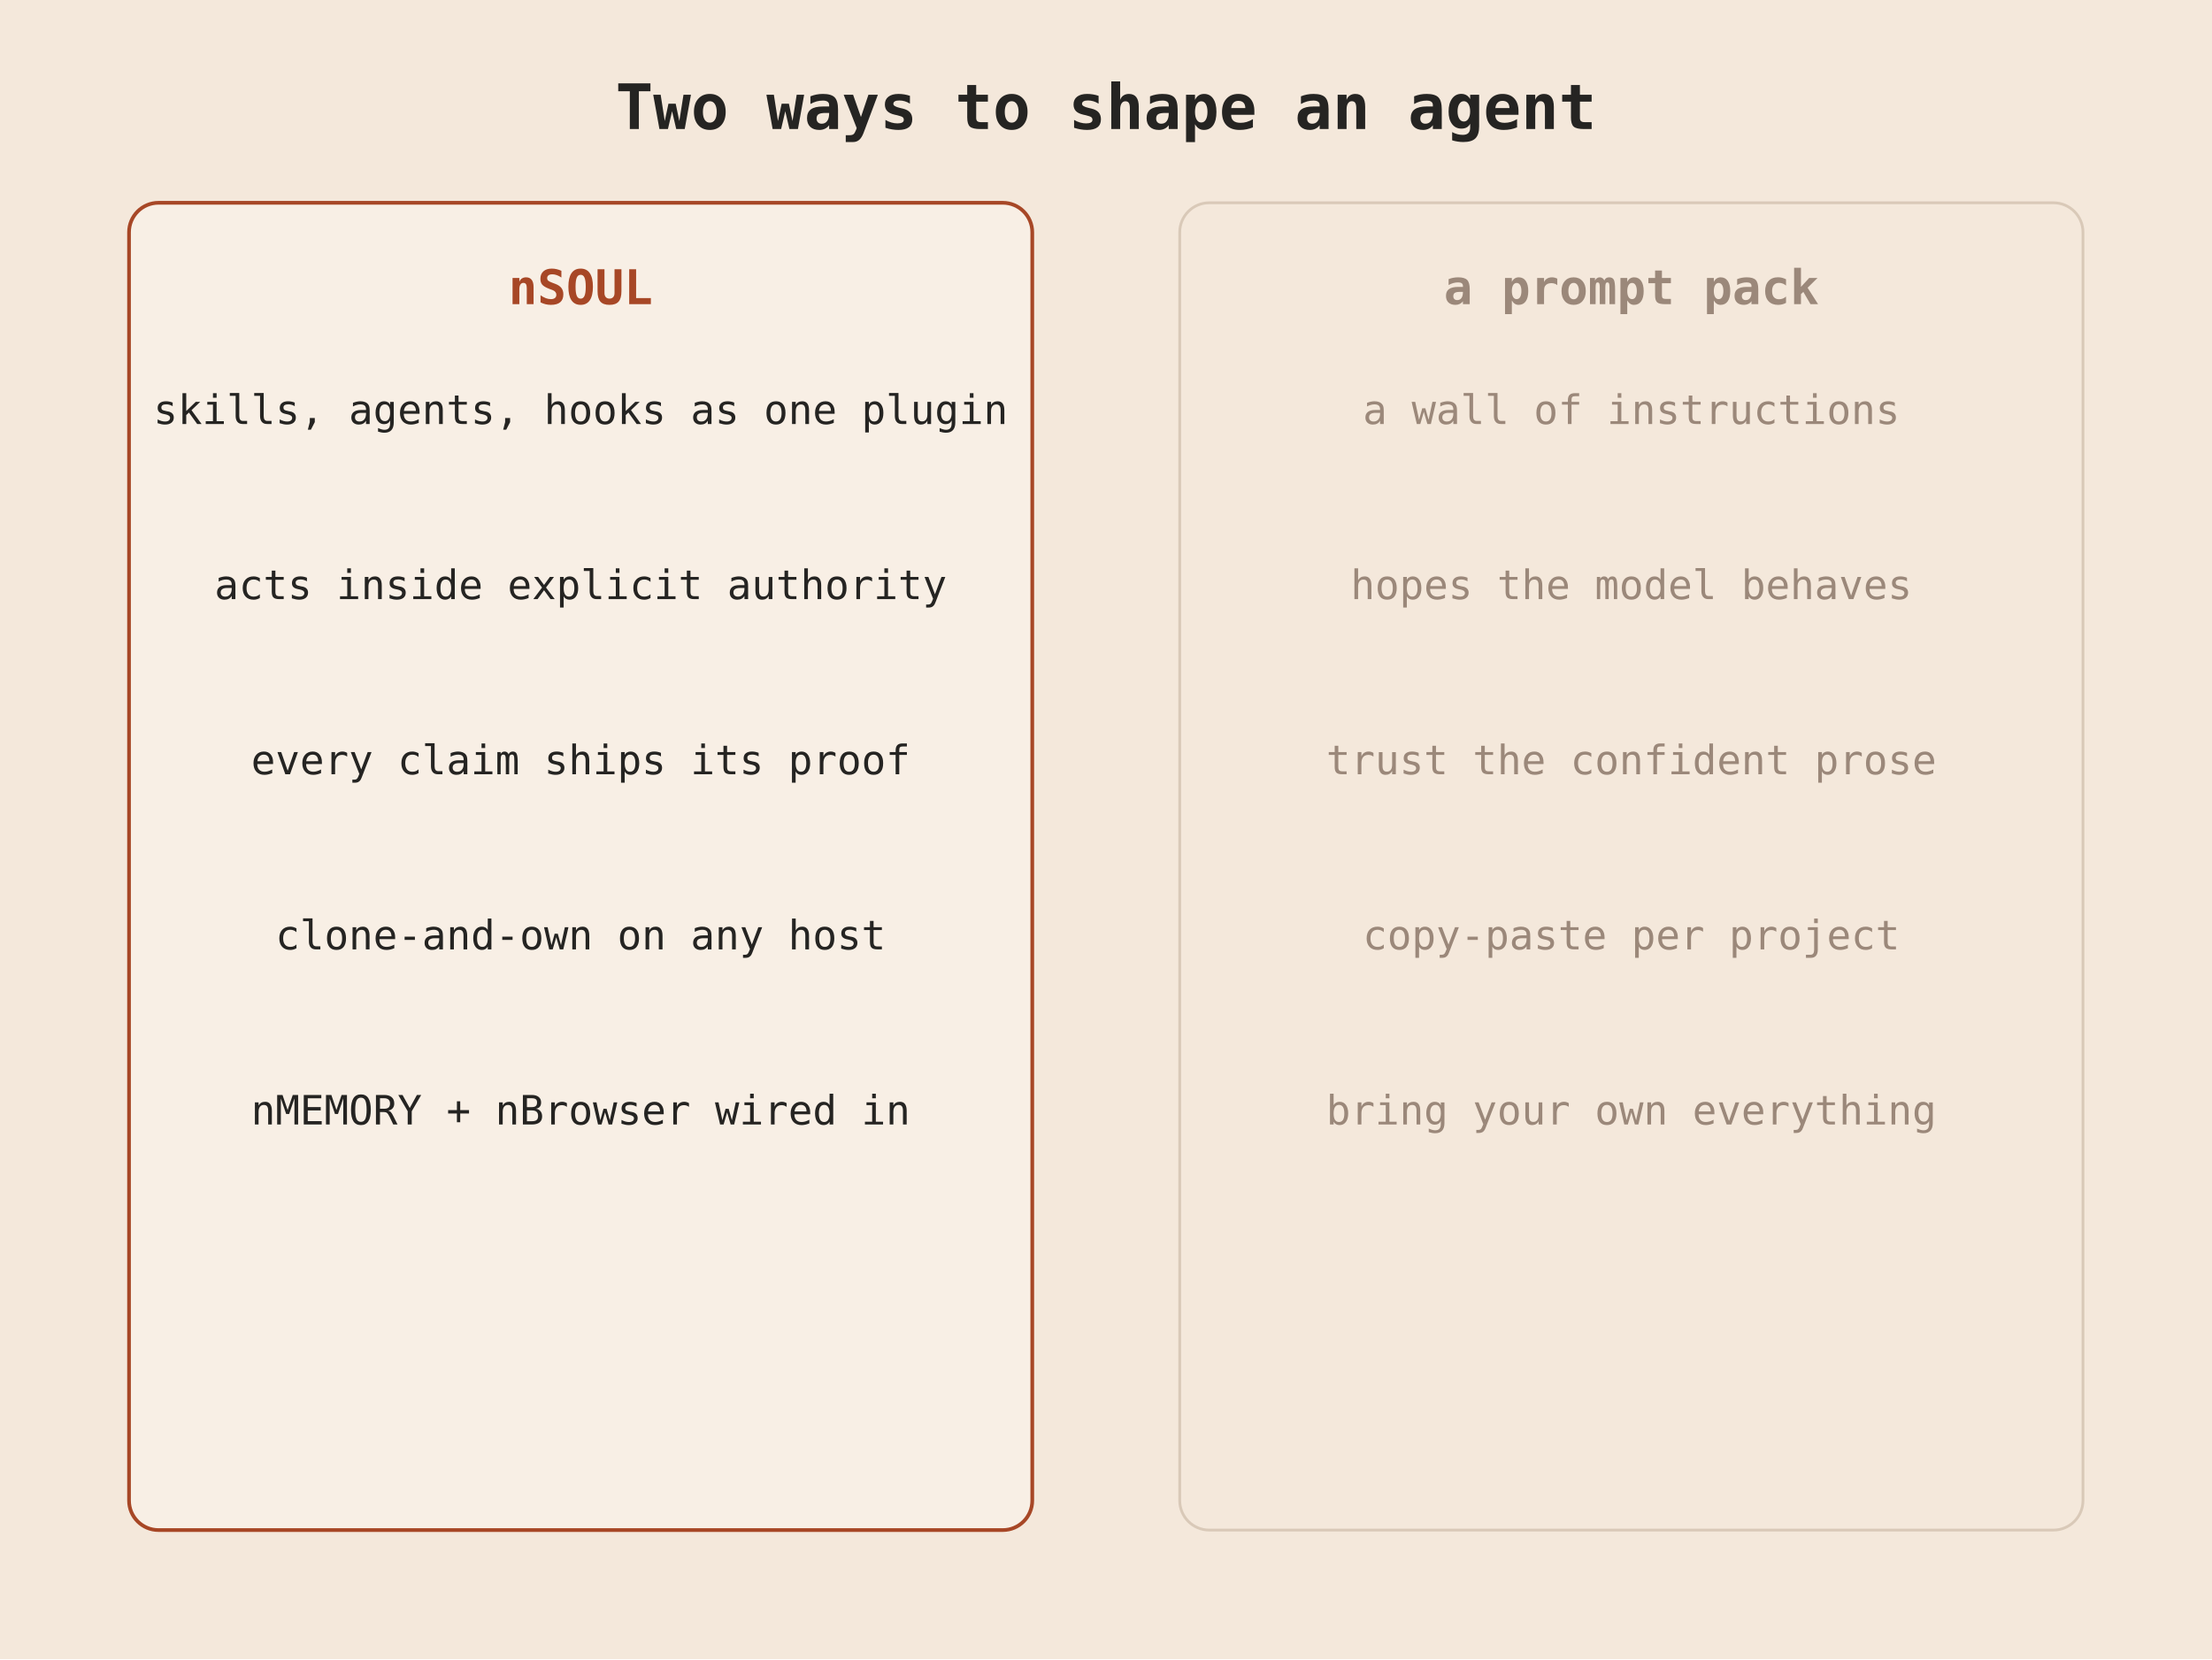
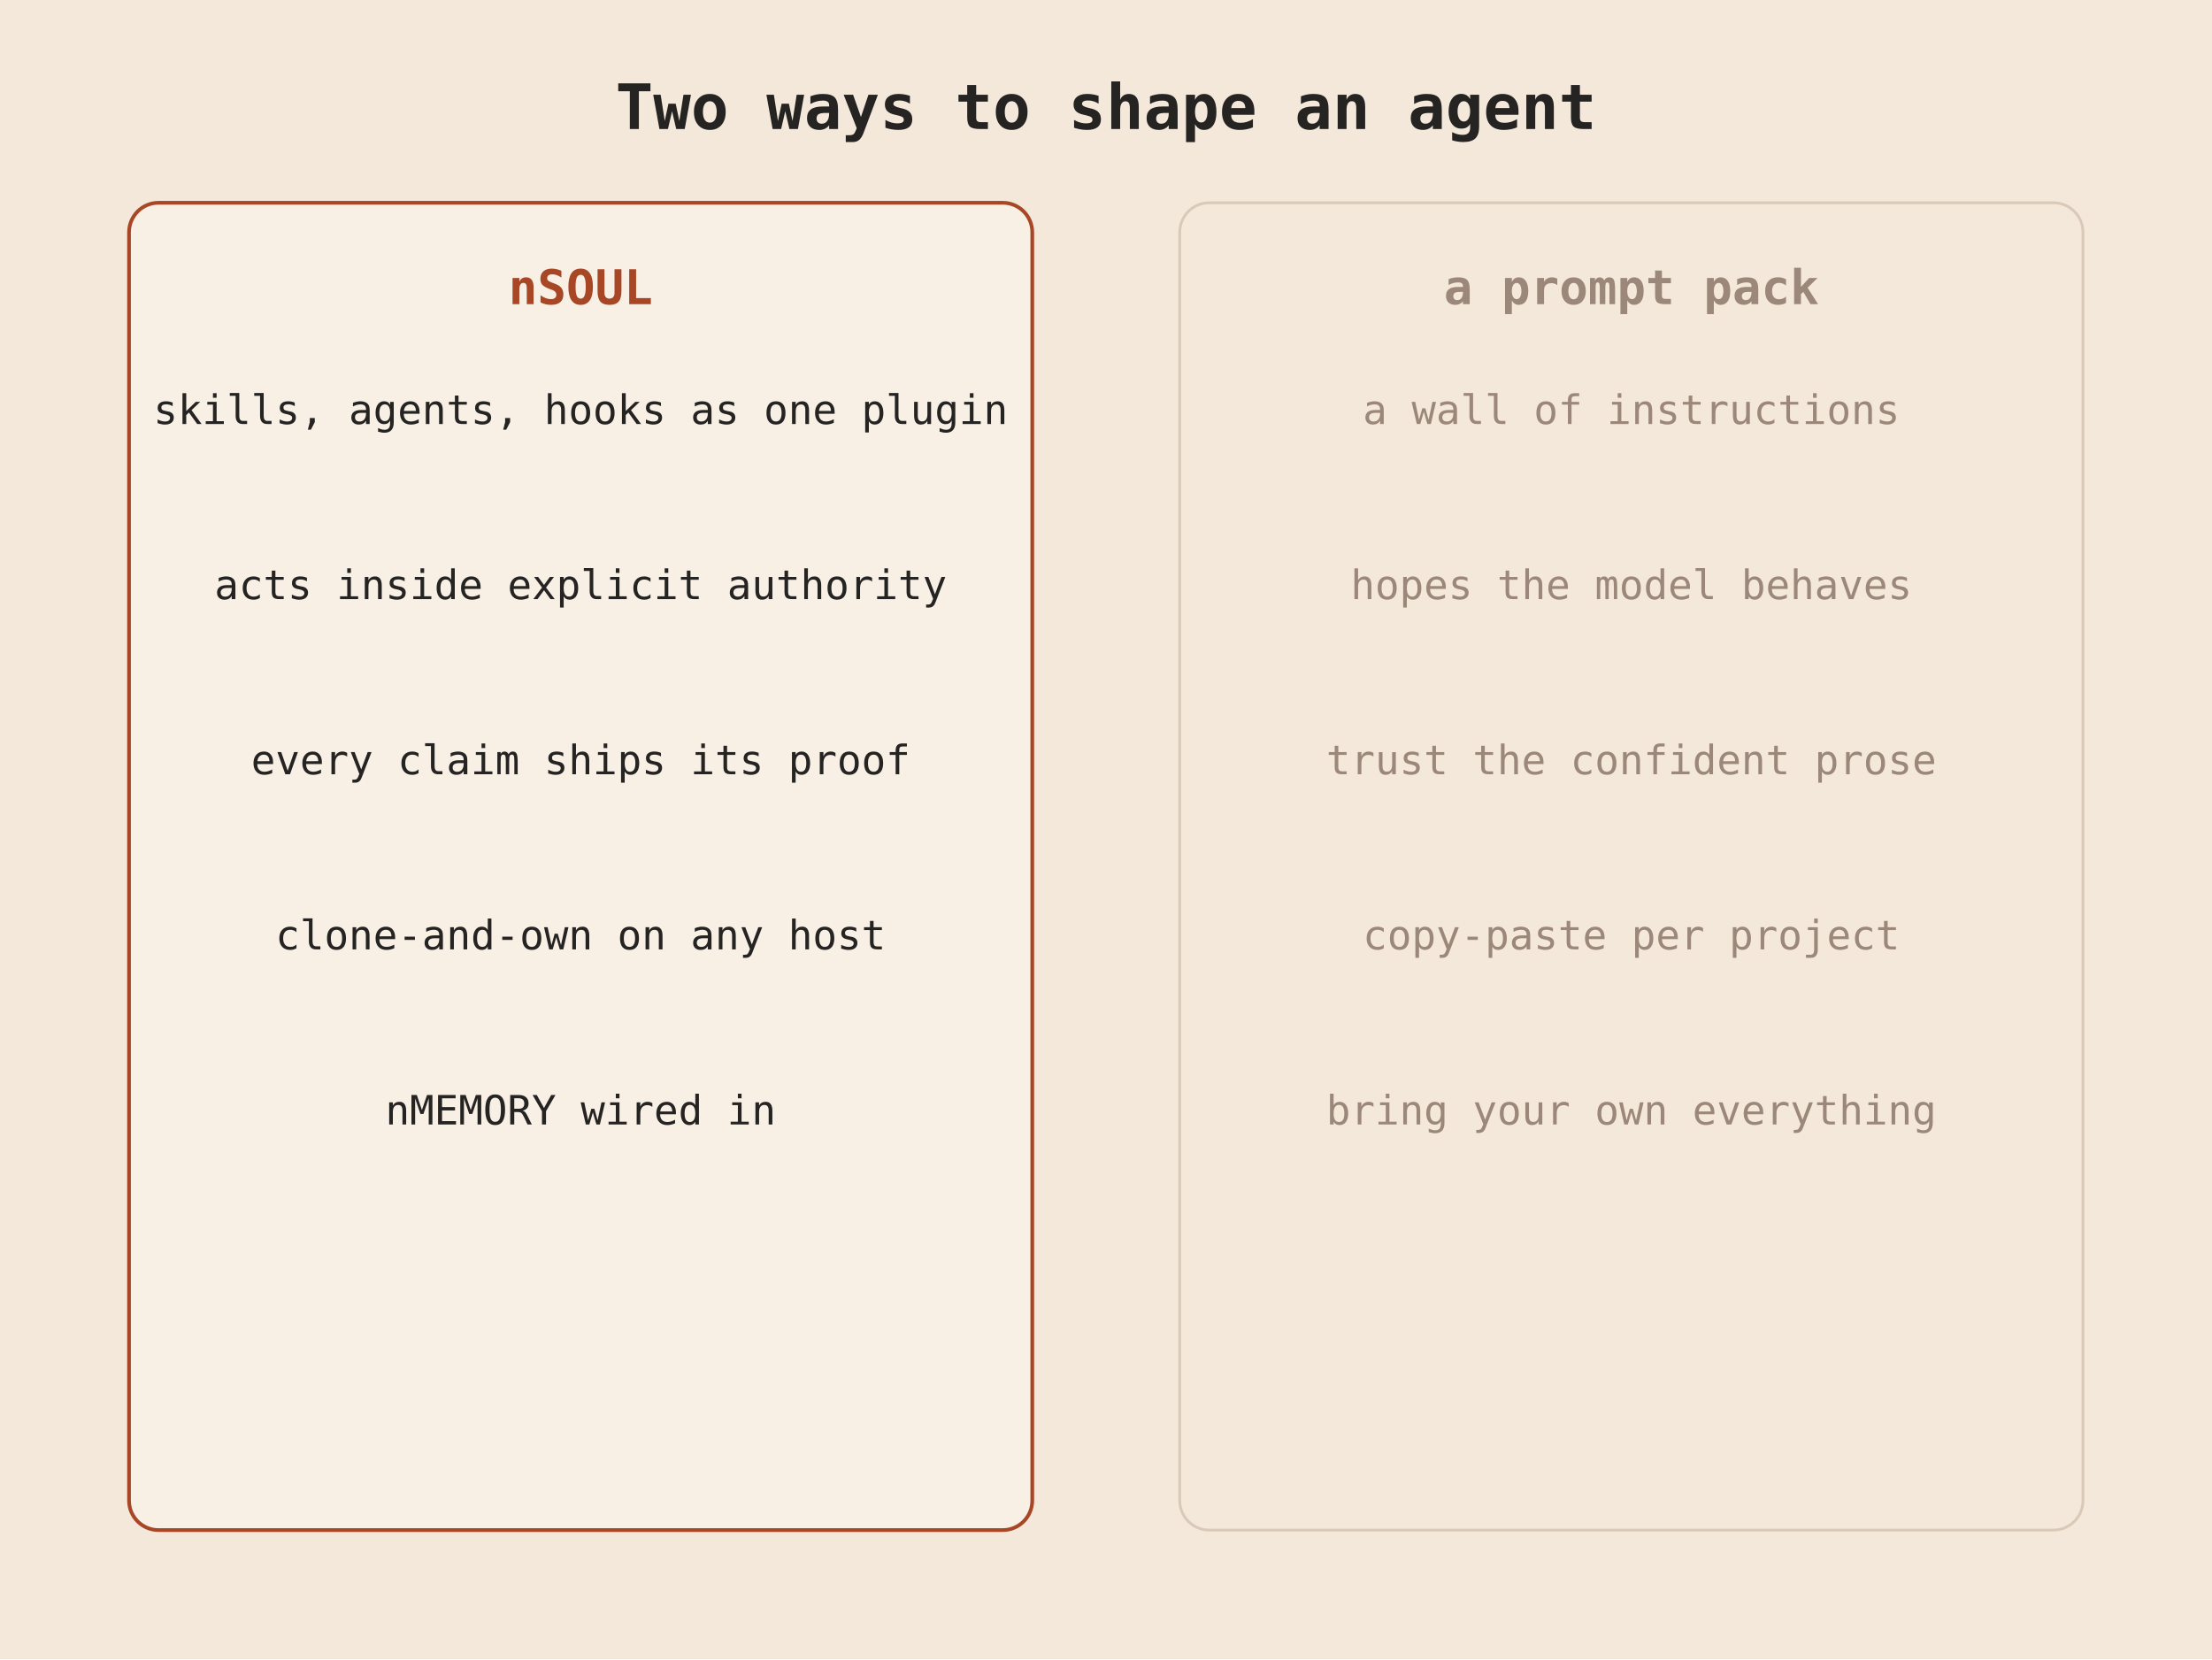
<svg xmlns="http://www.w3.org/2000/svg" viewBox="0 0 1200 900" width="1200" height="900">
  <rect fill="#F4E8DB" width="1200" height="900" />
  <text fill="#252422" font-family="DejaVu Sans Mono, Noto Sans Mono, monospace" font-size="34" font-weight="bold" text-anchor="middle" x="600" y="70">Two ways to shape an agent</text>
  <rect fill="#F8EFE5" stroke="#A74726" stroke-width="2" rx="16" x="70" y="110" width="490" height="720" />
  <rect fill="none" stroke="#D9C9B8" stroke-width="1.5" rx="16" x="640" y="110" width="490" height="720" />
  <text fill="#A74726" font-family="DejaVu Sans Mono, Noto Sans Mono, monospace" font-size="26" font-weight="bold" text-anchor="middle" x="315" y="165">nSOUL</text>
  <text fill="#9B887A" font-family="DejaVu Sans Mono, Noto Sans Mono, monospace" font-size="26" font-weight="bold" text-anchor="middle" x="885" y="165">a prompt pack</text>
  <text fill="#252422" font-family="DejaVu Sans Mono, Noto Sans Mono, monospace" font-size="22" text-anchor="middle" x="315" y="230">skills, agents, hooks as one plugin</text>
  <text fill="#9B887A" font-family="DejaVu Sans Mono, Noto Sans Mono, monospace" font-size="22" text-anchor="middle" x="885" y="230">a wall of instructions</text>
  <text fill="#252422" font-family="DejaVu Sans Mono, Noto Sans Mono, monospace" font-size="22" text-anchor="middle" x="315" y="325">acts inside explicit authority</text>
  <text fill="#9B887A" font-family="DejaVu Sans Mono, Noto Sans Mono, monospace" font-size="22" text-anchor="middle" x="885" y="325">hopes the model behaves</text>
  <text fill="#252422" font-family="DejaVu Sans Mono, Noto Sans Mono, monospace" font-size="22" text-anchor="middle" x="315" y="420">every claim ships its proof</text>
  <text fill="#9B887A" font-family="DejaVu Sans Mono, Noto Sans Mono, monospace" font-size="22" text-anchor="middle" x="885" y="420">trust the confident prose</text>
  <text fill="#252422" font-family="DejaVu Sans Mono, Noto Sans Mono, monospace" font-size="22" text-anchor="middle" x="315" y="515">clone-and-own on any host</text>
  <text fill="#9B887A" font-family="DejaVu Sans Mono, Noto Sans Mono, monospace" font-size="22" text-anchor="middle" x="885" y="515">copy-paste per project</text>
-   <text fill="#252422" font-family="DejaVu Sans Mono, Noto Sans Mono, monospace" font-size="22" text-anchor="middle" x="315" y="610">nMEMORY + nBrowser wired in</text>
+   <text fill="#252422" font-family="DejaVu Sans Mono, Noto Sans Mono, monospace" font-size="22" text-anchor="middle" x="315" y="610">nMEMORY wired in</text>
  <text fill="#9B887A" font-family="DejaVu Sans Mono, Noto Sans Mono, monospace" font-size="22" text-anchor="middle" x="885" y="610">bring your own everything</text>
</svg>
